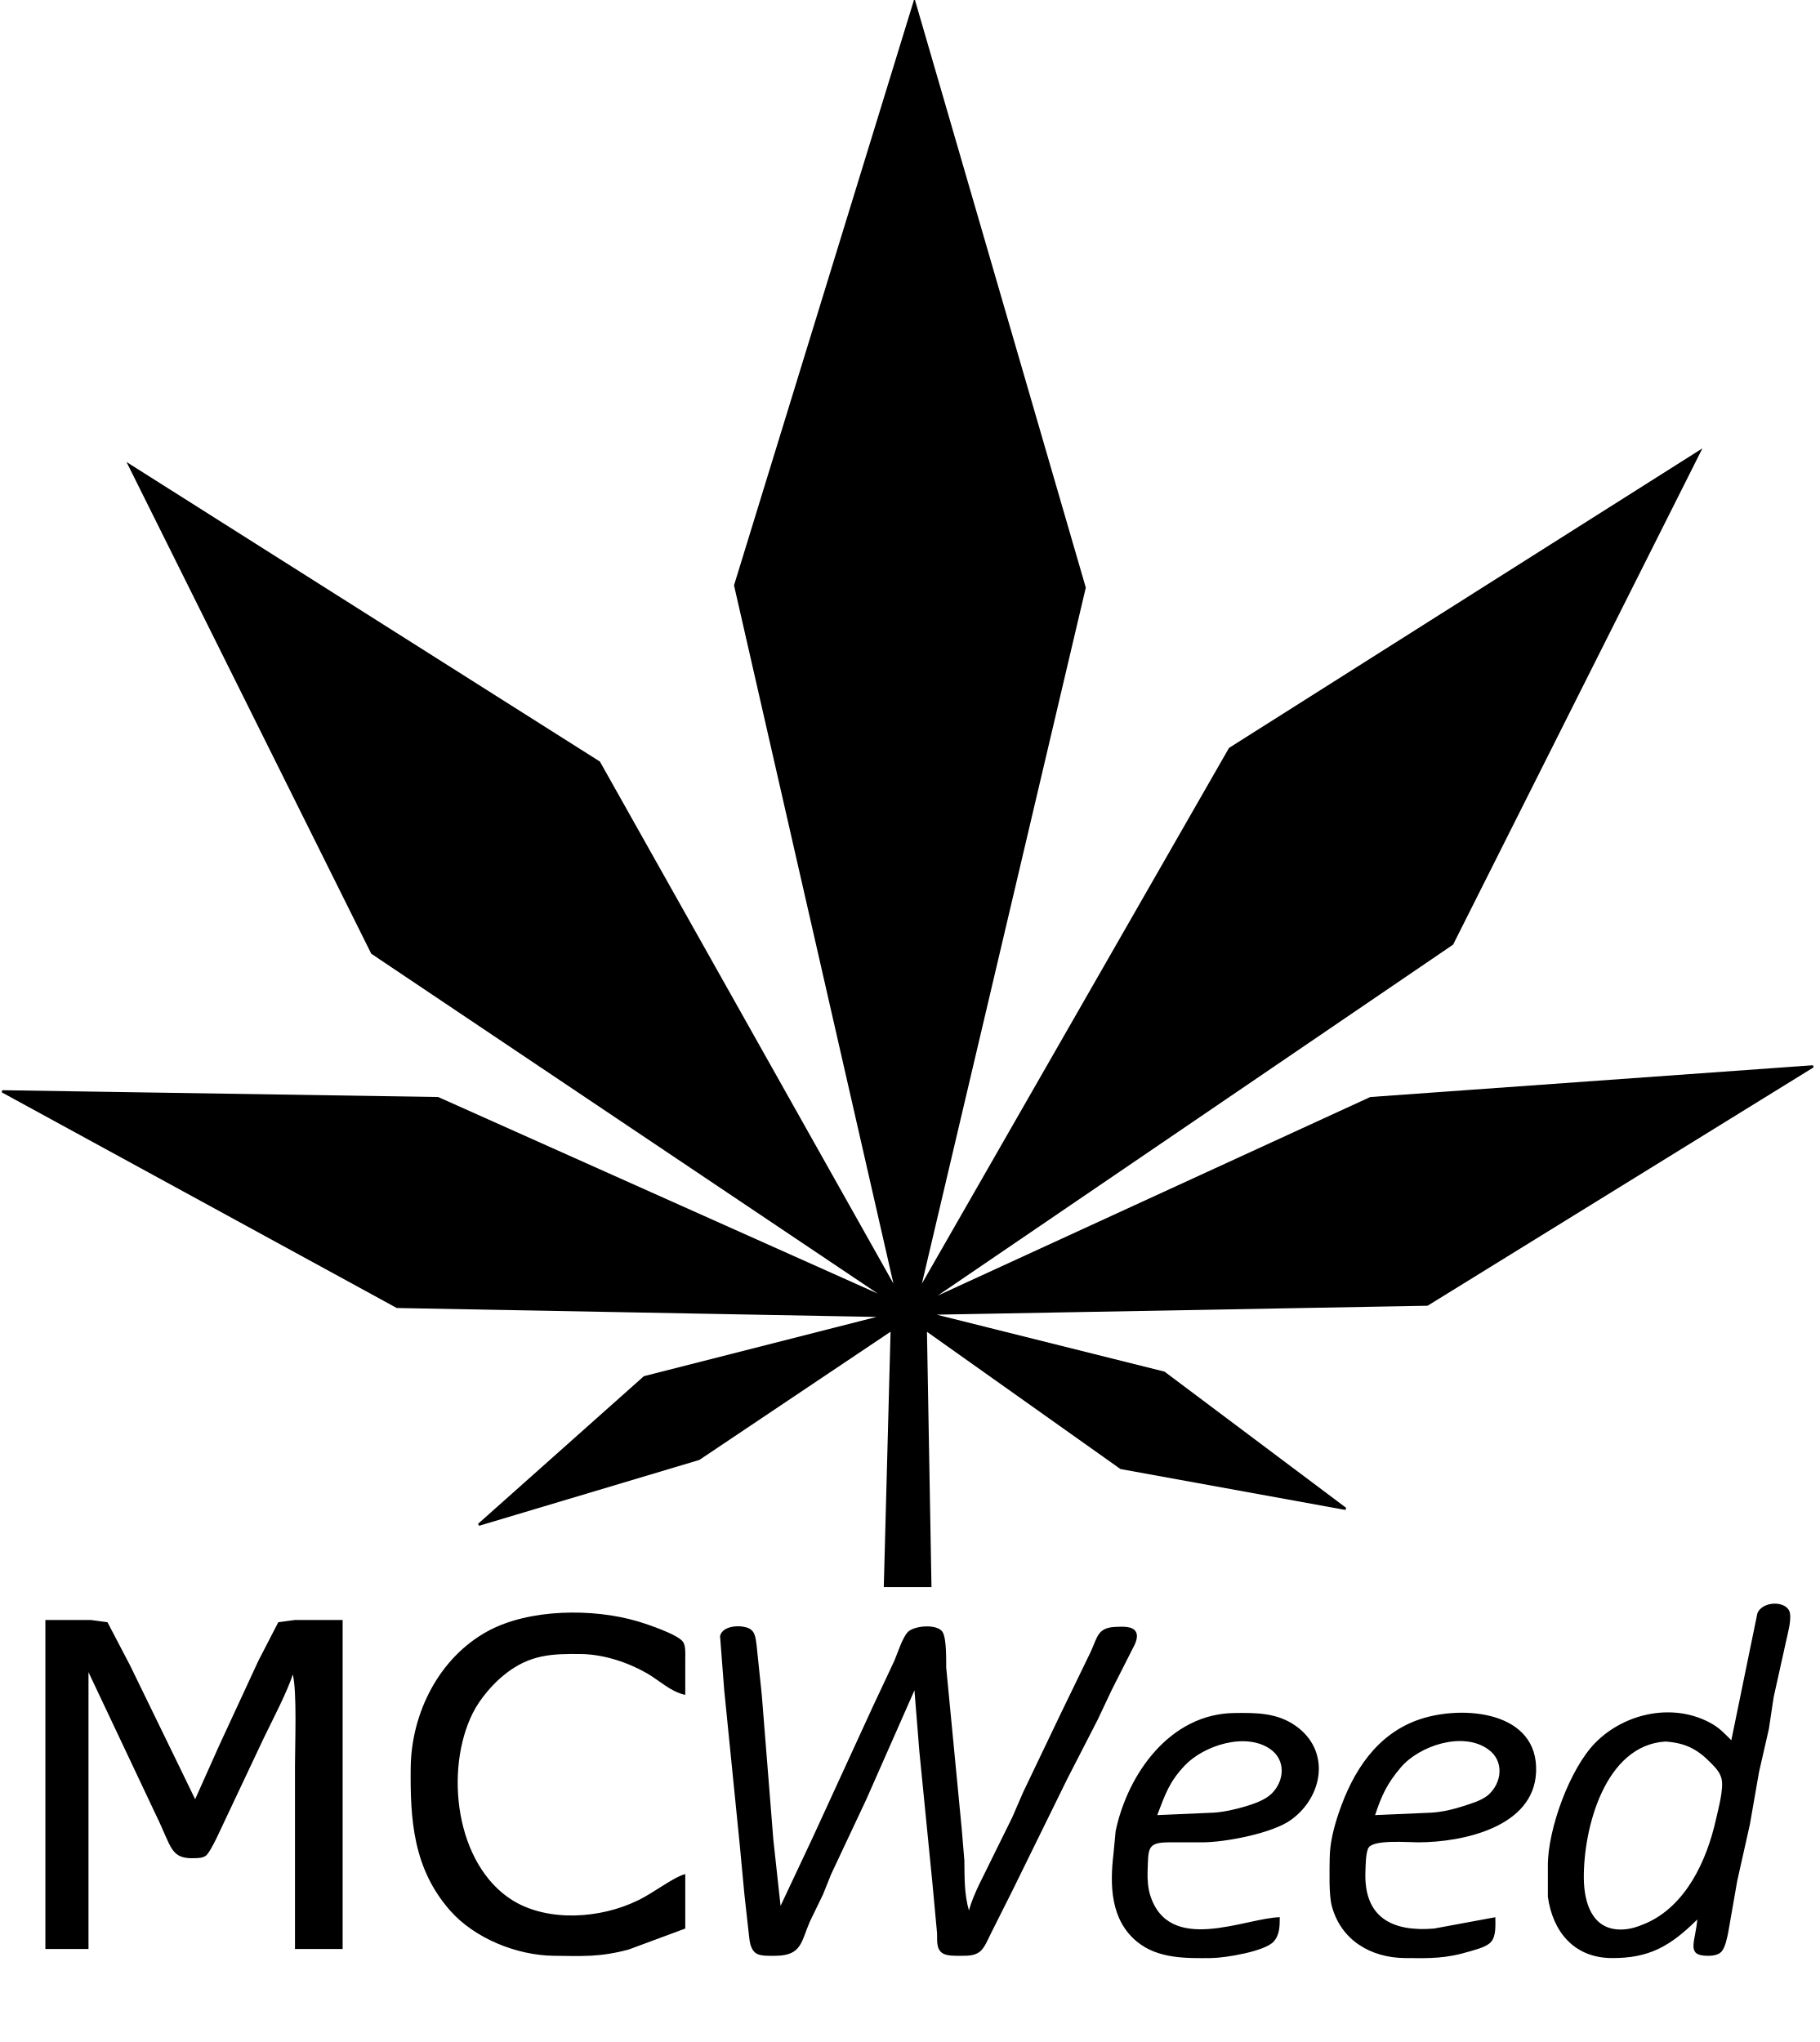
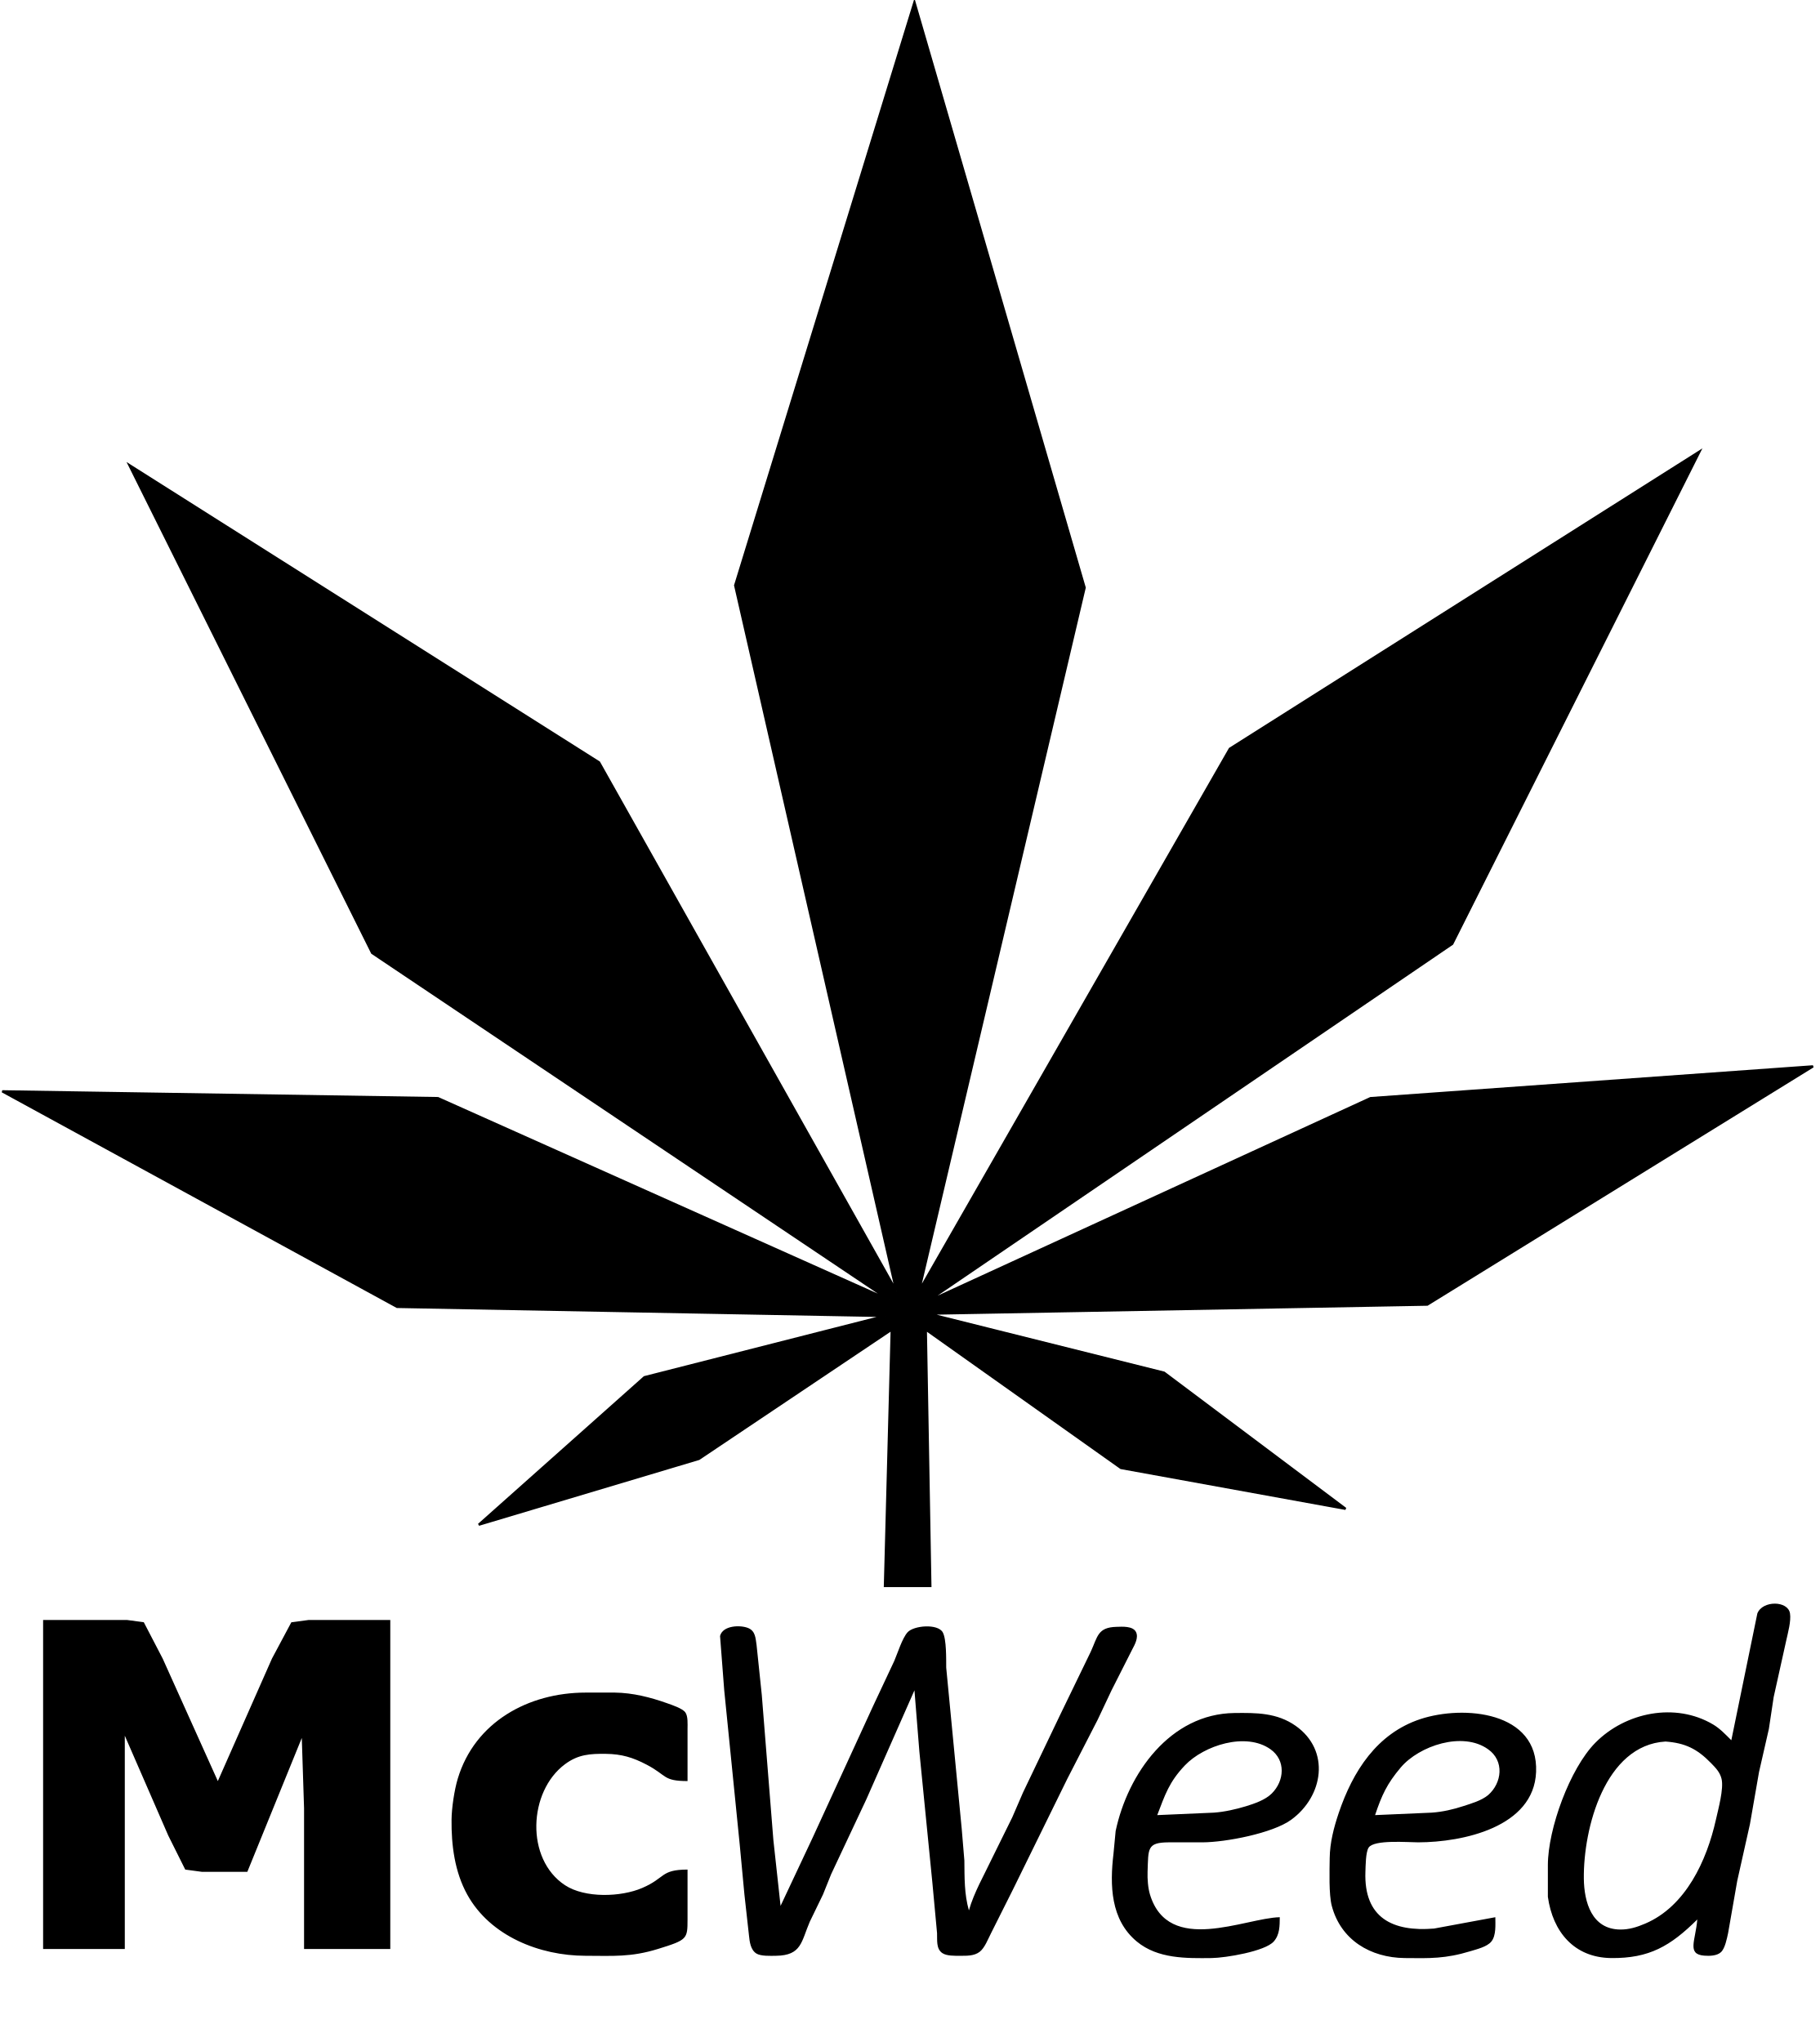
<svg xmlns="http://www.w3.org/2000/svg" width="802" height="900">
  <path id="Leaf" fill="black" stroke="black" stroke-width="1" d="             M 390,699             L 410,699 408,586                 494,647 593,665 513,605 409,579                 629,575 799,470 604,484 408,574                 640,416 749,199 542,330 405,569                 478,259 403,1   324,258 395,569                 264,336 57,205  164,420 392,573                 193,484 1,481   175,576 390,580                 284,607 211,672 308,643 393,586             Z" />
-   <path id="Selection" fill="black" transform="translate(0,630)" d="M 763.00,137.00            C 763.00,137.00 774.47,81.11 774.47,81.11              776.75,75.31 787.98,75.40 788.86,81.11              789.39,84.53 787.95,89.59 787.21,93.00              787.21,93.00 781.66,118.00 781.66,118.00              781.66,118.00 779.55,132.00 779.55,132.00              779.55,132.00 775.21,151.00 775.21,151.00              775.21,151.00 771.20,174.00 771.20,174.00              771.20,174.00 765.60,199.00 765.60,199.00              765.60,199.00 761.58,222.00 761.58,222.00              761.05,224.40 760.24,228.72 758.44,230.40              756.66,232.07 753.33,232.13 751.02,231.94              743.29,231.30 747.24,225.34 748.00,216.00              736.21,227.68 726.84,233.20 710.00,233.00              693.72,232.80 684.30,221.42 682.15,206.00              682.15,206.00 682.15,192.00 682.15,192.00              682.19,176.02 691.87,149.44 703.09,138.09              716.34,124.69 738.30,120.15 755.00,130.07              758.05,131.89 760.50,134.52 763.00,137.00 Z            M 302.00,220.00            C 302.00,220.00 277.00,229.27 277.00,229.27              264.28,232.63 256.89,232.15 244.00,232.00              227.72,231.81 209.10,224.31 198.30,211.99              182.14,193.56 180.73,172.13 181.00,149.00              181.29,124.90 193.55,100.57 215.00,88.90              233.25,78.98 261.41,78.79 281.00,84.59              285.22,85.84 298.71,90.35 301.01,93.63              302.25,95.42 302.00,98.87 302.00,101.00              302.00,101.00 302.00,117.00 302.00,117.00              295.52,115.64 290.68,110.68 285.00,107.43              276.49,102.56 265.84,99.12 256.00,99.00              243.14,98.85 233.74,99.25 223.00,107.53              217.40,111.84 211.55,118.65 208.37,125.00              195.83,150.08 200.61,191.86 226.00,207.64              241.78,217.27 264.79,215.57 281.00,207.64              287.96,204.38 296.78,197.29 302.00,196.00              302.00,196.00 302.00,220.00 302.00,220.00 Z            M 20.00,84.00            C 20.00,84.00 40.00,84.00 40.00,84.00              40.00,84.00 47.37,84.99 47.37,84.99              47.37,84.99 57.31,104.00 57.31,104.00              57.31,104.00 77.75,146.00 77.75,146.00              77.75,146.00 86.00,163.00 86.00,163.00              86.00,163.00 96.74,139.00 96.74,139.00              96.74,139.00 113.86,102.00 113.86,102.00              113.86,102.00 122.64,84.99 122.64,84.99              122.64,84.99 130.00,84.00 130.00,84.00              130.00,84.00 151.00,84.00 151.00,84.00              151.00,84.00 151.00,229.00 151.00,229.00              151.00,229.00 130.00,229.00 130.00,229.00              130.00,229.00 130.00,148.00 130.00,148.00              130.00,139.35 130.94,114.81 129.00,108.00              127.10,114.65 119.56,129.17 116.26,136.00              116.26,136.00 99.75,171.00 99.75,171.00              98.14,174.23 92.90,186.50 90.61,187.98              89.22,188.88 87.59,188.92 86.00,188.98              75.01,189.43 75.81,184.35 68.76,170.00              68.76,170.00 39.00,107.00 39.00,107.00              39.00,107.00 39.00,229.00 39.00,229.00              39.00,229.00 20.00,229.00 20.00,229.00              20.00,229.00 20.00,84.00 20.00,84.00 Z            M 403.00,115.00            C 403.00,115.00 381.82,163.00 381.82,163.00              381.82,163.00 366.31,196.00 366.31,196.00              366.31,196.00 362.69,205.00 362.69,205.00              362.69,205.00 356.87,217.00 356.87,217.00              353.10,225.79 353.30,231.85 342.00,232.00              339.63,232.03 335.28,232.25 333.30,230.98              330.75,229.33 330.35,225.75 330.07,223.00              330.07,223.00 328.07,205.00 328.07,205.00              328.07,205.00 326.00,183.00 326.00,183.00              326.00,183.00 319.17,115.00 319.17,115.00              319.17,115.00 317.33,91.06 317.33,91.06              318.50,86.32 326.42,86.10 329.85,87.60              332.94,88.94 332.98,92.10 333.42,95.00              333.42,95.00 335.72,117.00 335.72,117.00              335.72,117.00 340.83,181.00 340.83,181.00              340.83,181.00 344.00,210.00 344.00,210.00              344.00,210.00 358.11,180.00 358.11,180.00              358.11,180.00 384.74,122.00 384.74,122.00              384.74,122.00 394.13,102.00 394.13,102.00              395.60,98.57 397.59,92.09 399.96,89.43              402.66,86.41 413.27,85.52 415.47,89.43              417.17,92.47 416.96,101.34 417.00,105.00              417.00,105.00 423.83,176.00 423.83,176.00              423.83,176.00 425.00,190.00 425.00,190.00              425.08,197.43 424.93,204.78 427.00,212.00              429.22,204.15 433.73,196.38 437.22,189.00              437.22,189.00 446.10,171.00 446.10,171.00              446.10,171.00 450.86,160.00 450.86,160.00              450.86,160.00 467.12,126.00 467.12,126.00              467.12,126.00 480.69,98.00 480.69,98.00              483.76,91.33 483.69,87.26 492.00,87.02              494.59,86.94 499.28,86.58 500.64,89.31              501.85,91.74 500.09,94.88 498.97,97.00              498.97,97.00 489.86,115.00 489.86,115.00              489.86,115.00 483.73,128.00 483.73,128.00              483.73,128.00 470.37,154.00 470.37,154.00              470.37,154.00 446.31,203.00 446.31,203.00              446.31,203.00 436.78,222.00 436.78,222.00              435.45,224.56 433.99,228.53 431.73,230.26              429.27,232.15 425.94,232.00 423.00,232.00              420.73,232.00 417.25,232.12 415.31,230.83              412.45,228.92 413.10,224.98 412.96,222.00              412.96,222.00 410.92,200.00 410.92,200.00              410.92,200.00 405.17,142.00 405.17,142.00              405.17,142.00 403.00,115.00 403.00,115.00 Z            M 564.00,215.00            C 563.96,218.78 564.03,222.67 561.35,225.70              557.50,230.06 540.00,232.93 534.00,233.00              522.75,233.13 510.24,233.36 501.01,225.73              489.38,216.11 489.07,200.85 490.72,187.00              490.72,187.00 491.67,177.00 491.67,177.00              497.06,151.59 515.74,125.34 544.00,125.00              553.59,124.89 562.73,124.83 571.00,130.65              586.45,141.52 583.22,161.75 569.00,172.07              560.83,178.00 540.21,181.95 530.00,182.00              530.00,182.00 515.00,182.00 515.00,182.00              505.38,182.07 506.12,184.78 505.74,195.00              505.63,198.05 505.91,202.08 506.80,205.00              514.97,231.84 548.67,215.34 564.00,215.00 Z            M 659.00,215.00            C 659.00,218.29 659.41,223.01 657.26,225.70              655.40,228.04 650.83,229.11 648.00,229.98              637.08,233.32 630.15,233.13 619.00,233.00              604.03,232.82 590.90,225.09 586.92,210.00              585.58,204.89 585.94,194.64 586.00,189.00              586.08,182.15 587.82,175.46 590.00,169.00              596.19,150.73 606.77,134.01 626.00,127.67              645.01,121.41 678.04,124.23 676.96,151.00              675.98,175.34 644.62,181.97 625.00,182.00              620.51,182.01 605.58,180.70 603.17,184.31              601.84,186.32 601.84,192.40 601.74,195.00              601.01,215.37 613.83,221.50 632.00,220.00              632.00,220.00 659.00,215.00 659.00,215.00 Z            M 510.00,170.00            C 510.00,170.00 535.00,168.91 535.00,168.91              539.53,168.60 544.66,167.44 549.00,166.12              552.84,164.94 557.58,163.34 560.47,160.47              566.07,154.92 566.74,145.82 559.90,140.97              549.09,133.30 530.58,139.26 522.18,148.09              515.18,155.45 513.45,161.04 510.00,170.00 Z            M 606.00,170.00            C 606.00,170.00 631.00,168.91 631.00,168.91              635.77,168.58 640.47,167.49 645.00,166.00              648.54,164.84 652.81,163.63 655.79,161.20              661.95,155.88 663.08,146.06 655.79,140.97              644.64,132.98 625.47,139.39 617.32,149.00              611.24,156.18 608.92,161.27 606.00,170.00 Z            M 734.00,137.57            C 707.28,139.14 697.75,175.89 698.00,198.00              698.13,208.42 701.50,220.28 714.00,220.43              717.97,220.47 721.40,219.37 725.00,217.84              742.94,210.21 752.18,190.03 756.21,172.00              757.22,167.44 759.75,158.34 758.69,154.00              757.96,151.02 756.06,149.13 753.98,147.00              747.94,140.80 742.63,138.20 734.00,137.57 Z" />
+   <path id="Selection" fill="black" transform="translate(0,630)" d="M 763.00,137.00            C 763.00,137.00 774.47,81.11 774.47,81.11              776.75,75.31 787.98,75.40 788.86,81.11              789.39,84.53 787.95,89.59 787.21,93.00              787.21,93.00 781.66,118.00 781.66,118.00              781.66,118.00 779.55,132.00 779.55,132.00              779.55,132.00 775.21,151.00 775.21,151.00              775.21,151.00 771.20,174.00 771.20,174.00              771.20,174.00 765.60,199.00 765.60,199.00              765.60,199.00 761.58,222.00 761.58,222.00              761.05,224.40 760.24,228.72 758.44,230.40              756.66,232.07 753.33,232.13 751.02,231.94              743.29,231.30 747.24,225.34 748.00,216.00              736.21,227.68 726.84,233.20 710.00,233.00              693.72,232.80 684.30,221.42 682.15,206.00              682.15,206.00 682.15,192.00 682.15,192.00              682.19,176.02 691.87,149.44 703.09,138.09              716.34,124.69 738.30,120.15 755.00,130.07              758.05,131.89 760.50,134.52 763.00,137.00 Z            M 19.00,84.00            C 19.00,84.00 56.00,84.00 56.00,84.00              56.00,84.00 63.37,84.99 63.37,84.99              63.37,84.99 71.69,101.00 71.69,101.00              71.69,101.00 96.00,155.00 96.00,155.00              96.00,155.00 119.86,101.00 119.86,101.00              119.86,101.00 128.39,85.02 128.39,85.02              128.39,85.02 136.00,84.00 136.00,84.00              136.00,84.00 172.00,84.00 172.00,84.00              172.00,84.00 172.00,229.00 172.00,229.00              172.00,229.00 134.00,229.00 134.00,229.00              134.00,229.00 134.00,167.00 134.00,167.00              134.00,167.00 133.00,136.00 133.00,136.00              133.00,136.00 109.00,195.00 109.00,195.00              109.00,195.00 89.00,195.00 89.00,195.00              89.00,195.00 81.64,194.01 81.64,194.01              81.64,194.01 74.15,179.00 74.15,179.00              74.15,179.00 55.00,135.00 55.00,135.00              55.00,135.00 55.00,229.00 55.00,229.00              55.00,229.00 19.00,229.00 19.00,229.00              19.00,229.00 19.00,84.00 19.00,84.00 Z            M 403.00,115.00            C 403.00,115.00 381.82,163.00 381.82,163.00              381.82,163.00 366.31,196.00 366.31,196.00              366.31,196.00 362.69,205.00 362.69,205.00              362.69,205.00 356.87,217.00 356.87,217.00              353.10,225.79 353.30,231.85 342.00,232.00              339.63,232.03 335.28,232.25 333.30,230.98              330.75,229.33 330.35,225.75 330.07,223.00              330.07,223.00 328.07,205.00 328.07,205.00              328.07,205.00 326.00,183.00 326.00,183.00              326.00,183.00 319.17,115.00 319.17,115.00              319.17,115.00 317.33,91.06 317.33,91.06              318.50,86.32 326.42,86.10 329.85,87.60              332.94,88.94 332.98,92.10 333.42,95.00              333.42,95.00 335.72,117.00 335.72,117.00              335.72,117.00 340.83,181.00 340.83,181.00              340.83,181.00 344.00,210.00 344.00,210.00              344.00,210.00 358.11,180.00 358.11,180.00              358.11,180.00 384.74,122.00 384.74,122.00              384.74,122.00 394.13,102.00 394.13,102.00              395.60,98.57 397.59,92.09 399.96,89.43              402.66,86.41 413.27,85.52 415.47,89.43              417.17,92.47 416.96,101.34 417.00,105.00              417.00,105.00 423.83,176.00 423.83,176.00              423.83,176.00 425.00,190.00 425.00,190.00              425.08,197.43 424.93,204.78 427.00,212.00              429.22,204.15 433.73,196.38 437.22,189.00              437.22,189.00 446.10,171.00 446.10,171.00              446.10,171.00 450.86,160.00 450.86,160.00              450.86,160.00 467.12,126.00 467.12,126.00              467.12,126.00 480.69,98.00 480.69,98.00              483.76,91.33 483.69,87.26 492.00,87.02              494.59,86.94 499.28,86.58 500.64,89.31              501.85,91.74 500.09,94.88 498.97,97.00              498.97,97.00 489.86,115.00 489.86,115.00              489.86,115.00 483.73,128.00 483.73,128.00              483.73,128.00 470.37,154.00 470.37,154.00              470.37,154.00 446.31,203.00 446.31,203.00              446.31,203.00 436.78,222.00 436.78,222.00              435.45,224.56 433.99,228.53 431.73,230.26              429.27,232.15 425.94,232.00 423.00,232.00              420.73,232.00 417.25,232.12 415.31,230.83              412.45,228.92 413.10,224.98 412.96,222.00              412.96,222.00 410.92,200.00 410.92,200.00              410.92,200.00 405.17,142.00 405.17,142.00              405.17,142.00 403.00,115.00 403.00,115.00 Z            M 303.00,194.00            C 303.00,194.00 303.00,216.00 303.00,216.00              302.98,224.61 302.92,224.98 290.00,228.98              278.00,232.69 270.19,232.02 258.00,232.00              237.83,231.97 216.02,223.35 205.90,205.00              200.39,195.01 198.87,183.24 199.00,172.00              199.06,166.77 200.22,159.01 201.72,154.00              209.25,128.90 232.90,116.04 258.00,116.00              258.00,116.00 271.00,116.00 271.00,116.00              278.88,116.10 286.61,118.06 294.00,120.69              296.10,121.44 300.71,122.94 302.01,124.70              303.26,126.38 303.00,129.94 303.00,132.00              303.00,132.00 303.00,155.00 303.00,155.00              292.07,154.96 294.11,152.56 285.00,147.78              278.87,144.57 273.94,143.08 267.00,143.00              260.07,142.92 254.83,143.22 249.00,147.56              232.82,159.58 231.48,189.38 249.00,200.89              257.76,206.65 273.61,206.16 283.00,202.12              293.44,197.64 290.98,194.05 303.00,194.00 Z            M 564.00,215.00            C 563.96,218.78 564.03,222.67 561.35,225.70              557.50,230.06 540.00,232.93 534.00,233.00              522.75,233.13 510.24,233.36 501.01,225.73              489.38,216.11 489.07,200.85 490.72,187.00              490.72,187.00 491.67,177.00 491.67,177.00              497.06,151.59 515.74,125.34 544.00,125.00              553.59,124.89 562.73,124.83 571.00,130.65              586.45,141.52 583.22,161.75 569.00,172.07              560.83,178.00 540.21,181.95 530.00,182.00              530.00,182.00 515.00,182.00 515.00,182.00              505.38,182.07 506.12,184.78 505.74,195.00              505.63,198.05 505.91,202.08 506.80,205.00              514.97,231.84 548.67,215.34 564.00,215.00 Z            M 659.00,215.00            C 659.00,218.29 659.41,223.01 657.26,225.70              655.40,228.04 650.83,229.11 648.00,229.98              637.08,233.32 630.15,233.13 619.00,233.00              604.03,232.82 590.90,225.09 586.92,210.00              585.58,204.89 585.94,194.64 586.00,189.00              586.08,182.15 587.82,175.46 590.00,169.00              596.19,150.73 606.77,134.01 626.00,127.67              645.01,121.41 678.04,124.23 676.96,151.00              675.98,175.34 644.62,181.97 625.00,182.00              620.51,182.01 605.58,180.70 603.17,184.31              601.84,186.32 601.84,192.40 601.74,195.00              601.01,215.37 613.83,221.50 632.00,220.00              632.00,220.00 659.00,215.00 659.00,215.00 Z            M 510.00,170.00            C 510.00,170.00 535.00,168.91 535.00,168.91              539.53,168.60 544.66,167.44 549.00,166.12              552.84,164.94 557.58,163.34 560.47,160.47              566.07,154.92 566.74,145.82 559.90,140.97              549.09,133.30 530.58,139.26 522.18,148.09              515.18,155.45 513.45,161.04 510.00,170.00 Z            M 606.00,170.00            C 606.00,170.00 631.00,168.91 631.00,168.91              635.77,168.58 640.47,167.49 645.00,166.00              648.54,164.84 652.81,163.63 655.79,161.20              661.95,155.88 663.08,146.06 655.79,140.97              644.64,132.98 625.47,139.39 617.32,149.00              611.24,156.18 608.92,161.27 606.00,170.00 Z            M 734.00,137.57            C 707.28,139.14 697.75,175.89 698.00,198.00              698.13,208.42 701.50,220.28 714.00,220.43              717.97,220.47 721.40,219.37 725.00,217.84              742.94,210.21 752.18,190.03 756.21,172.00              757.22,167.44 759.75,158.34 758.69,154.00              757.96,151.02 756.06,149.13 753.98,147.00              747.94,140.80 742.63,138.20 734.00,137.57 Z" />
</svg>
